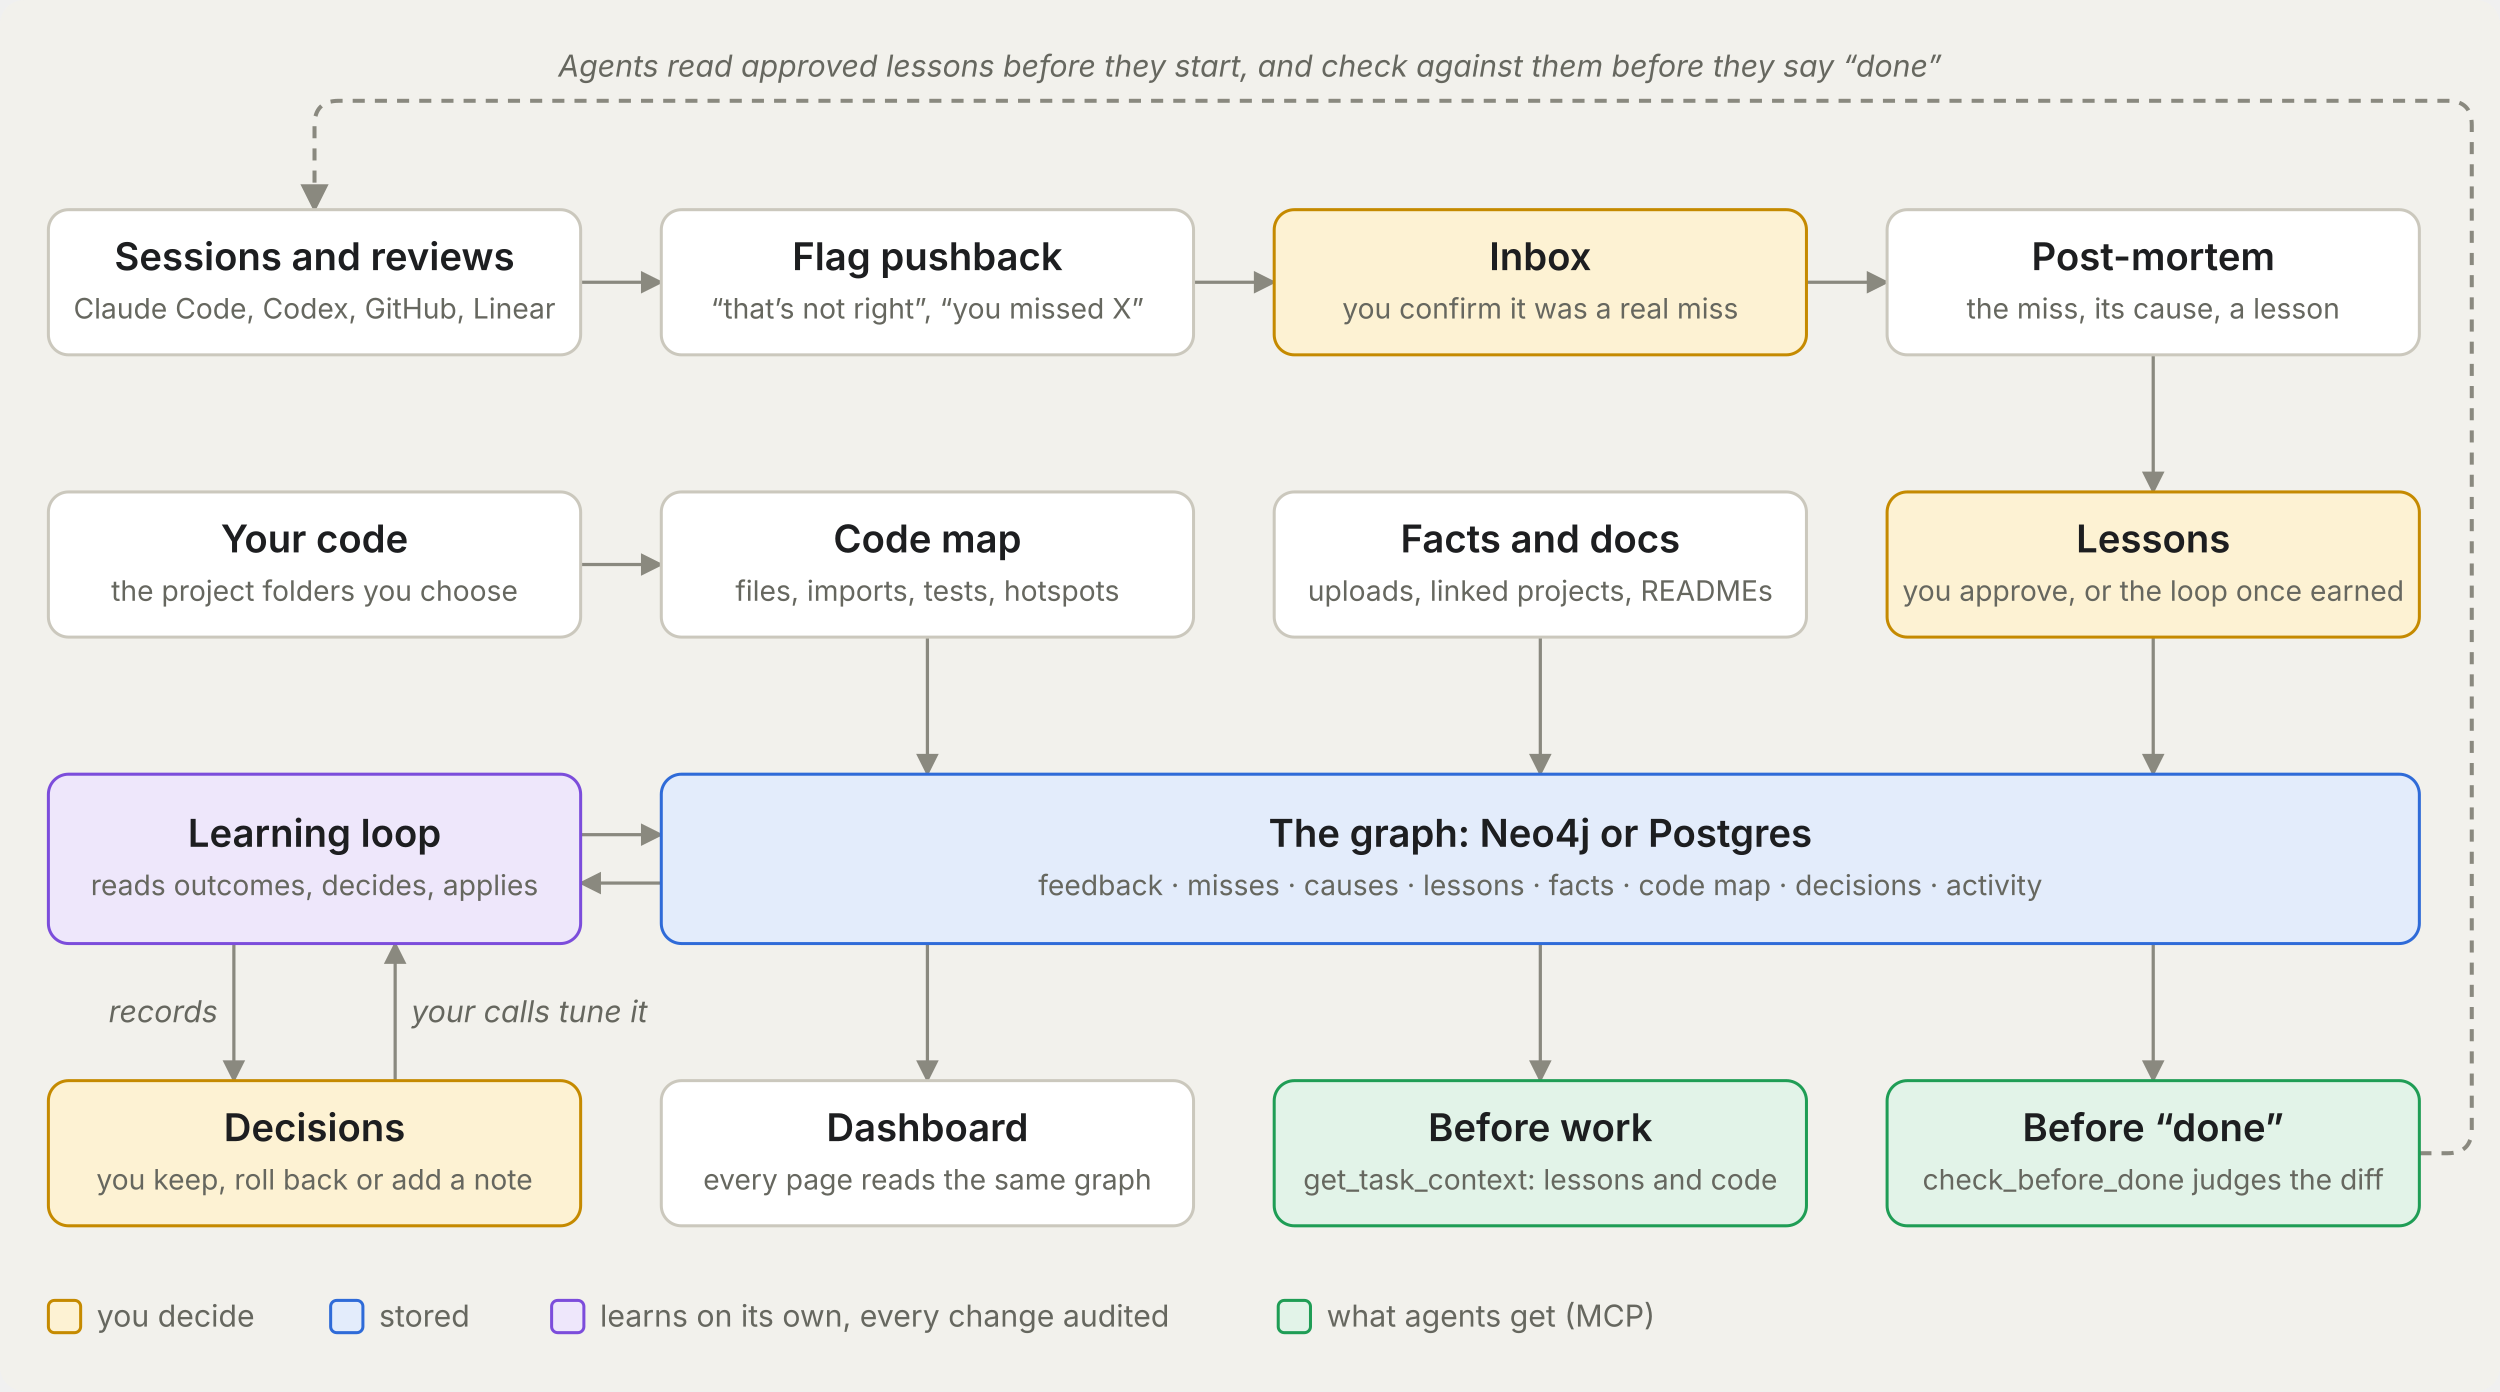
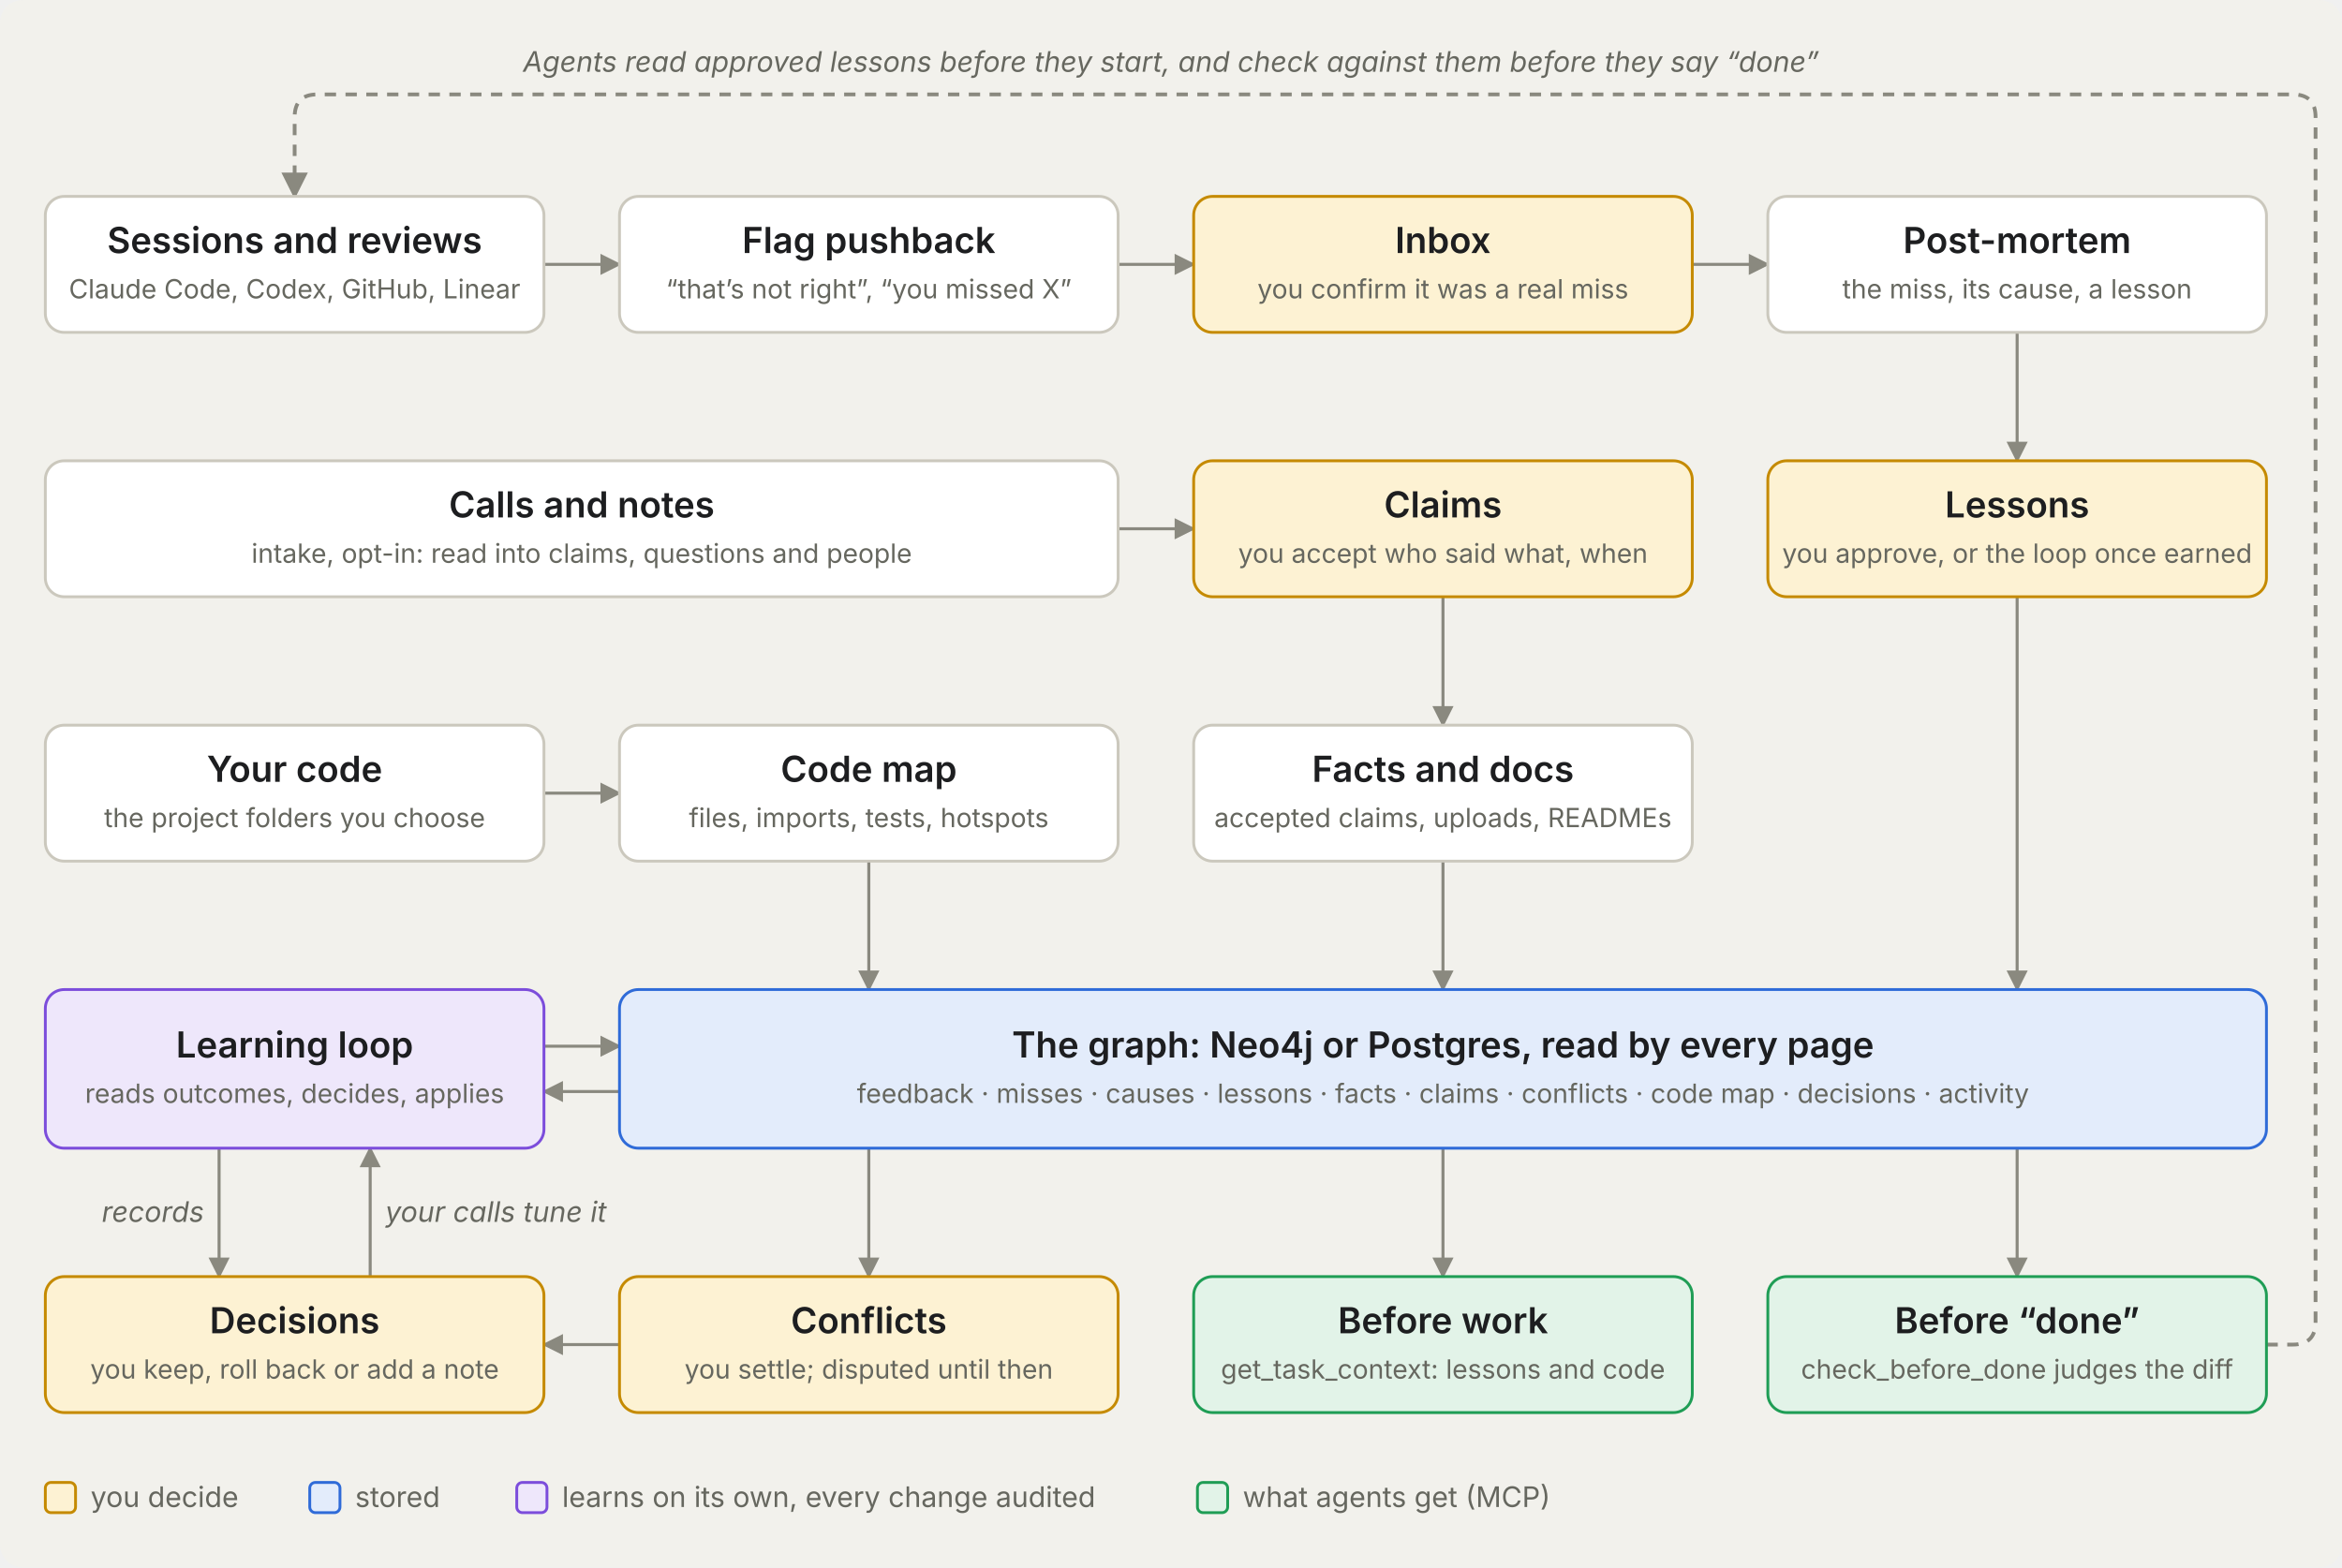
- <svg xmlns="http://www.w3.org/2000/svg" viewBox="0 0 1240 690" role="img" aria-labelledby="fga-title fga-desc" style="font-family:ui-sans-serif,system-ui,-apple-system,'Segoe UI',sans-serif">
+ <svg xmlns="http://www.w3.org/2000/svg" viewBox="0 0 1240 830" role="img" aria-labelledby="fga-title fga-desc" style="font-family:ui-sans-serif,system-ui,-apple-system,'Segoe UI',sans-serif">
  <style>.fga-bg{fill:#f2f1ec}.fga-t{fill:#1d1e20}.fga-s{fill:#66675f}.fga-a{stroke:#8a897f;fill:none}.fga-h{fill:#8a897f}.fga-plain{fill:#ffffff;stroke:#cbc8bd}.fga-you{fill:#fdf2d3;stroke:#c58a00}.fga-graph{fill:#e3ecfb;stroke:#2f6bd8}.fga-loop{fill:#eee7fb;stroke:#7c4ddb}.fga-agent{fill:#e2f3e8;stroke:#1f9d55}@media (prefers-color-scheme: dark){.fga-bg{fill:#161615}.fga-t{fill:#ecebe5}.fga-s{fill:#a3a299}.fga-a{stroke:#77766f;fill:none}.fga-h{fill:#77766f}.fga-plain{fill:#1e1e1c;stroke:#43433f}.fga-you{fill:#2f2814;stroke:#a87400}.fga-graph{fill:#172642;stroke:#4f84e6}.fga-loop{fill:#2a2140;stroke:#9b7cf0}.fga-agent{fill:#16301f;stroke:#34ad69}}</style>
  <defs>
    <marker id="fga-head" viewBox="0 0 10 10" refX="9" refY="5" markerWidth="7" markerHeight="7" orient="auto-start-reverse">
      <path d="M0 0L10 5L0 10z" class="fga-h" />
    </marker>
  </defs>
-   <rect class="fga-bg" width="1240" height="690" rx="12" />
-   <path d="M 1200 572 H 1214 Q 1226 572 1226 560 V 62 Q 1226 50 1214 50 H 168 Q 156 50 156 62 V 104" class="fga-a" stroke-width="2" stroke-dasharray="6 5" marker-end="url(#fga-head)" />
+   <rect class="fga-bg" width="1240" height="830" rx="12" />
+   <path d="M 1200 712 H 1214 Q 1226 712 1226 700 V 62 Q 1226 50 1214 50 H 168 Q 156 50 156 62 V 104" class="fga-a" stroke-width="2" stroke-dasharray="6 5" marker-end="url(#fga-head)" />
  <line x1="288" y1="140" x2="328" y2="140" class="fga-a" stroke-width="1.6" marker-end="url(#fga-head)" />
  <line x1="592" y1="140" x2="632" y2="140" class="fga-a" stroke-width="1.6" marker-end="url(#fga-head)" />
  <line x1="896" y1="140" x2="936" y2="140" class="fga-a" stroke-width="1.6" marker-end="url(#fga-head)" />
  <line x1="1068" y1="176" x2="1068" y2="244" class="fga-a" stroke-width="1.6" marker-end="url(#fga-head)" />
-   <line x1="288" y1="280" x2="328" y2="280" class="fga-a" stroke-width="1.6" marker-end="url(#fga-head)" />
-   <line x1="460" y1="316" x2="460" y2="384" class="fga-a" stroke-width="1.6" marker-end="url(#fga-head)" />
+   <line x1="592" y1="280" x2="632" y2="280" class="fga-a" stroke-width="1.6" marker-end="url(#fga-head)" />
  <line x1="764" y1="316" x2="764" y2="384" class="fga-a" stroke-width="1.6" marker-end="url(#fga-head)" />
-   <line x1="1068" y1="316" x2="1068" y2="384" class="fga-a" stroke-width="1.6" marker-end="url(#fga-head)" />
-   <line x1="288" y1="414" x2="328" y2="414" class="fga-a" stroke-width="1.6" marker-end="url(#fga-head)" />
-   <line x1="328" y1="438" x2="288" y2="438" class="fga-a" stroke-width="1.6" marker-end="url(#fga-head)" />
-   <line x1="116" y1="468" x2="116" y2="536" class="fga-a" stroke-width="1.6" marker-end="url(#fga-head)" />
-   <line x1="196" y1="536" x2="196" y2="468" class="fga-a" stroke-width="1.6" marker-end="url(#fga-head)" />
-   <line x1="460" y1="468" x2="460" y2="536" class="fga-a" stroke-width="1.6" marker-end="url(#fga-head)" />
-   <line x1="764" y1="468" x2="764" y2="536" class="fga-a" stroke-width="1.6" marker-end="url(#fga-head)" />
-   <line x1="1068" y1="468" x2="1068" y2="536" class="fga-a" stroke-width="1.6" marker-end="url(#fga-head)" />
+   <line x1="288" y1="420" x2="328" y2="420" class="fga-a" stroke-width="1.6" marker-end="url(#fga-head)" />
+   <line x1="460" y1="456" x2="460" y2="524" class="fga-a" stroke-width="1.6" marker-end="url(#fga-head)" />
+   <line x1="764" y1="456" x2="764" y2="524" class="fga-a" stroke-width="1.6" marker-end="url(#fga-head)" />
+   <line x1="1068" y1="316" x2="1068" y2="524" class="fga-a" stroke-width="1.6" marker-end="url(#fga-head)" />
+   <line x1="288" y1="554" x2="328" y2="554" class="fga-a" stroke-width="1.6" marker-end="url(#fga-head)" />
+   <line x1="328" y1="578" x2="288" y2="578" class="fga-a" stroke-width="1.6" marker-end="url(#fga-head)" />
+   <line x1="116" y1="608" x2="116" y2="676" class="fga-a" stroke-width="1.6" marker-end="url(#fga-head)" />
+   <line x1="196" y1="676" x2="196" y2="608" class="fga-a" stroke-width="1.6" marker-end="url(#fga-head)" />
+   <line x1="460" y1="608" x2="460" y2="676" class="fga-a" stroke-width="1.6" marker-end="url(#fga-head)" />
+   <line x1="328" y1="712" x2="288" y2="712" class="fga-a" stroke-width="1.6" marker-end="url(#fga-head)" />
+   <line x1="764" y1="608" x2="764" y2="676" class="fga-a" stroke-width="1.6" marker-end="url(#fga-head)" />
+   <line x1="1068" y1="608" x2="1068" y2="676" class="fga-a" stroke-width="1.6" marker-end="url(#fga-head)" />
  <g>
    <rect x="24" y="104" width="264" height="72" rx="10" class="fga-plain" stroke-width="1.5" />
    <text x="156" y="134" text-anchor="middle" class="fga-t" font-size="19" font-weight="600">Sessions and reviews</text>
    <text x="156" y="158" text-anchor="middle" class="fga-s" font-size="14">Claude Code, Codex, GitHub, Linear</text>
  </g>
  <g>
    <rect x="328" y="104" width="264" height="72" rx="10" class="fga-plain" stroke-width="1.5" />
    <text x="460" y="134" text-anchor="middle" class="fga-t" font-size="19" font-weight="600">Flag pushback</text>
    <text x="460" y="158" text-anchor="middle" class="fga-s" font-size="14">“that’s not right”, “you missed X”</text>
  </g>
  <g>
    <rect x="632" y="104" width="264" height="72" rx="10" class="fga-you" stroke-width="1.5" />
    <text x="764" y="134" text-anchor="middle" class="fga-t" font-size="19" font-weight="600">Inbox</text>
    <text x="764" y="158" text-anchor="middle" class="fga-s" font-size="14">you confirm it was a real miss</text>
  </g>
  <g>
    <rect x="936" y="104" width="264" height="72" rx="10" class="fga-plain" stroke-width="1.5" />
    <text x="1068" y="134" text-anchor="middle" class="fga-t" font-size="19" font-weight="600">Post-mortem</text>
    <text x="1068" y="158" text-anchor="middle" class="fga-s" font-size="14">the miss, its cause, a lesson</text>
  </g>
  <g>
-     <rect x="24" y="244" width="264" height="72" rx="10" class="fga-plain" stroke-width="1.5" />
-     <text x="156" y="274" text-anchor="middle" class="fga-t" font-size="19" font-weight="600">Your code</text>
-     <text x="156" y="298" text-anchor="middle" class="fga-s" font-size="14">the project folders you choose</text>
+     <rect x="24" y="244" width="568" height="72" rx="10" class="fga-plain" stroke-width="1.5" />
+     <text x="308" y="274" text-anchor="middle" class="fga-t" font-size="19" font-weight="600">Calls and notes</text>
+     <text x="308" y="298" text-anchor="middle" class="fga-s" font-size="14">intake, opt-in: read into claims, questions and people</text>
  </g>
  <g>
-     <rect x="328" y="244" width="264" height="72" rx="10" class="fga-plain" stroke-width="1.5" />
-     <text x="460" y="274" text-anchor="middle" class="fga-t" font-size="19" font-weight="600">Code map</text>
-     <text x="460" y="298" text-anchor="middle" class="fga-s" font-size="14">files, imports, tests, hotspots</text>
-   </g>
-   <g>
-     <rect x="632" y="244" width="264" height="72" rx="10" class="fga-plain" stroke-width="1.5" />
-     <text x="764" y="274" text-anchor="middle" class="fga-t" font-size="19" font-weight="600">Facts and docs</text>
-     <text x="764" y="298" text-anchor="middle" class="fga-s" font-size="14">uploads, linked projects, READMEs</text>
+     <rect x="632" y="244" width="264" height="72" rx="10" class="fga-you" stroke-width="1.5" />
+     <text x="764" y="274" text-anchor="middle" class="fga-t" font-size="19" font-weight="600">Claims</text>
+     <text x="764" y="298" text-anchor="middle" class="fga-s" font-size="14">you accept who said what, when</text>
  </g>
  <g>
    <rect x="936" y="244" width="264" height="72" rx="10" class="fga-you" stroke-width="1.5" />
    <text x="1068" y="274" text-anchor="middle" class="fga-t" font-size="19" font-weight="600">Lessons</text>
    <text x="1068" y="298" text-anchor="middle" class="fga-s" font-size="14">you approve, or the loop once earned</text>
  </g>
  <g>
-     <rect x="24" y="384" width="264" height="84" rx="10" class="fga-loop" stroke-width="1.5" />
-     <text x="156" y="420" text-anchor="middle" class="fga-t" font-size="19" font-weight="600">Learning loop</text>
-     <text x="156" y="444" text-anchor="middle" class="fga-s" font-size="14">reads outcomes, decides, applies</text>
+     <rect x="24" y="384" width="264" height="72" rx="10" class="fga-plain" stroke-width="1.5" />
+     <text x="156" y="414" text-anchor="middle" class="fga-t" font-size="19" font-weight="600">Your code</text>
+     <text x="156" y="438" text-anchor="middle" class="fga-s" font-size="14">the project folders you choose</text>
  </g>
  <g>
-     <rect x="328" y="384" width="872" height="84" rx="10" class="fga-graph" stroke-width="1.5" />
-     <text x="764" y="420" text-anchor="middle" class="fga-t" font-size="19" font-weight="600">The graph: Neo4j or Postgres</text>
-     <text x="764" y="444" text-anchor="middle" class="fga-s" font-size="14">feedback · misses · causes · lessons · facts · code map · decisions · activity</text>
+     <rect x="328" y="384" width="264" height="72" rx="10" class="fga-plain" stroke-width="1.5" />
+     <text x="460" y="414" text-anchor="middle" class="fga-t" font-size="19" font-weight="600">Code map</text>
+     <text x="460" y="438" text-anchor="middle" class="fga-s" font-size="14">files, imports, tests, hotspots</text>
  </g>
  <g>
-     <rect x="24" y="536" width="264" height="72" rx="10" class="fga-you" stroke-width="1.5" />
-     <text x="156" y="566" text-anchor="middle" class="fga-t" font-size="19" font-weight="600">Decisions</text>
-     <text x="156" y="590" text-anchor="middle" class="fga-s" font-size="14">you keep, roll back or add a note</text>
+     <rect x="632" y="384" width="264" height="72" rx="10" class="fga-plain" stroke-width="1.5" />
+     <text x="764" y="414" text-anchor="middle" class="fga-t" font-size="19" font-weight="600">Facts and docs</text>
+     <text x="764" y="438" text-anchor="middle" class="fga-s" font-size="14">accepted claims, uploads, READMEs</text>
  </g>
  <g>
-     <rect x="328" y="536" width="264" height="72" rx="10" class="fga-plain" stroke-width="1.5" />
-     <text x="460" y="566" text-anchor="middle" class="fga-t" font-size="19" font-weight="600">Dashboard</text>
-     <text x="460" y="590" text-anchor="middle" class="fga-s" font-size="14">every page reads the same graph</text>
+     <rect x="24" y="524" width="264" height="84" rx="10" class="fga-loop" stroke-width="1.5" />
+     <text x="156" y="560" text-anchor="middle" class="fga-t" font-size="19" font-weight="600">Learning loop</text>
+     <text x="156" y="584" text-anchor="middle" class="fga-s" font-size="14">reads outcomes, decides, applies</text>
  </g>
  <g>
-     <rect x="632" y="536" width="264" height="72" rx="10" class="fga-agent" stroke-width="1.5" />
-     <text x="764" y="566" text-anchor="middle" class="fga-t" font-size="19" font-weight="600">Before work</text>
-     <text x="764" y="590" text-anchor="middle" class="fga-s" font-size="14">get_task_context: lessons and code</text>
+     <rect x="328" y="524" width="872" height="84" rx="10" class="fga-graph" stroke-width="1.5" />
+     <text x="764" y="560" text-anchor="middle" class="fga-t" font-size="19" font-weight="600">The graph: Neo4j or Postgres, read by every page</text>
+     <text x="764" y="584" text-anchor="middle" class="fga-s" font-size="14">feedback · misses · causes · lessons · facts · claims · conflicts · code map · decisions · activity</text>
  </g>
  <g>
-     <rect x="936" y="536" width="264" height="72" rx="10" class="fga-agent" stroke-width="1.5" />
-     <text x="1068" y="566" text-anchor="middle" class="fga-t" font-size="19" font-weight="600">Before “done”</text>
-     <text x="1068" y="590" text-anchor="middle" class="fga-s" font-size="14">check_before_done judges the diff</text>
+     <rect x="24" y="676" width="264" height="72" rx="10" class="fga-you" stroke-width="1.5" />
+     <text x="156" y="706" text-anchor="middle" class="fga-t" font-size="19" font-weight="600">Decisions</text>
+     <text x="156" y="730" text-anchor="middle" class="fga-s" font-size="14">you keep, roll back or add a note</text>
+   </g>
+   <g>
+     <rect x="328" y="676" width="264" height="72" rx="10" class="fga-you" stroke-width="1.5" />
+     <text x="460" y="706" text-anchor="middle" class="fga-t" font-size="19" font-weight="600">Conflicts</text>
+     <text x="460" y="730" text-anchor="middle" class="fga-s" font-size="14">you settle; disputed until then</text>
+   </g>
+   <g>
+     <rect x="632" y="676" width="264" height="72" rx="10" class="fga-agent" stroke-width="1.5" />
+     <text x="764" y="706" text-anchor="middle" class="fga-t" font-size="19" font-weight="600">Before work</text>
+     <text x="764" y="730" text-anchor="middle" class="fga-s" font-size="14">get_task_context: lessons and code</text>
+   </g>
+   <g>
+     <rect x="936" y="676" width="264" height="72" rx="10" class="fga-agent" stroke-width="1.5" />
+     <text x="1068" y="706" text-anchor="middle" class="fga-t" font-size="19" font-weight="600">Before “done”</text>
+     <text x="1068" y="730" text-anchor="middle" class="fga-s" font-size="14">check_before_done judges the diff</text>
  </g>
  <text x="620" y="38" text-anchor="middle" class="fga-s" font-size="15" font-style="italic">Agents read approved lessons before they start, and check against them before they say “done”</text>
-   <text x="108" y="507" text-anchor="end" class="fga-s" font-size="15" font-style="italic">records</text>
-   <text x="204" y="507" text-anchor="start" class="fga-s" font-size="15" font-style="italic">your calls tune it</text>
-   <rect x="24" y="645" width="16" height="16" rx="3" class="fga-you" stroke-width="1.5" />
-   <text x="48" y="658" class="fga-s" font-size="15">you decide</text>
-   <rect x="164" y="645" width="16" height="16" rx="3" class="fga-graph" stroke-width="1.5" />
-   <text x="188" y="658" class="fga-s" font-size="15">stored</text>
-   <rect x="273.6" y="645" width="16" height="16" rx="3" class="fga-loop" stroke-width="1.5" />
-   <text x="297.6" y="658" class="fga-s" font-size="15">learns on its own, every change audited</text>
-   <rect x="634" y="645" width="16" height="16" rx="3" class="fga-agent" stroke-width="1.5" />
-   <text x="658" y="658" class="fga-s" font-size="15">what agents get (MCP)</text>
+   <text x="108" y="647" text-anchor="end" class="fga-s" font-size="15" font-style="italic">records</text>
+   <text x="204" y="647" text-anchor="start" class="fga-s" font-size="15" font-style="italic">your calls tune it</text>
+   <rect x="24" y="785" width="16" height="16" rx="3" class="fga-you" stroke-width="1.5" />
+   <text x="48" y="798" class="fga-s" font-size="15">you decide</text>
+   <rect x="164" y="785" width="16" height="16" rx="3" class="fga-graph" stroke-width="1.5" />
+   <text x="188" y="798" class="fga-s" font-size="15">stored</text>
+   <rect x="273.6" y="785" width="16" height="16" rx="3" class="fga-loop" stroke-width="1.5" />
+   <text x="297.6" y="798" class="fga-s" font-size="15">learns on its own, every change audited</text>
+   <rect x="634" y="785" width="16" height="16" rx="3" class="fga-agent" stroke-width="1.5" />
+   <text x="658" y="798" class="fga-s" font-size="15">what agents get (MCP)</text>
</svg>
